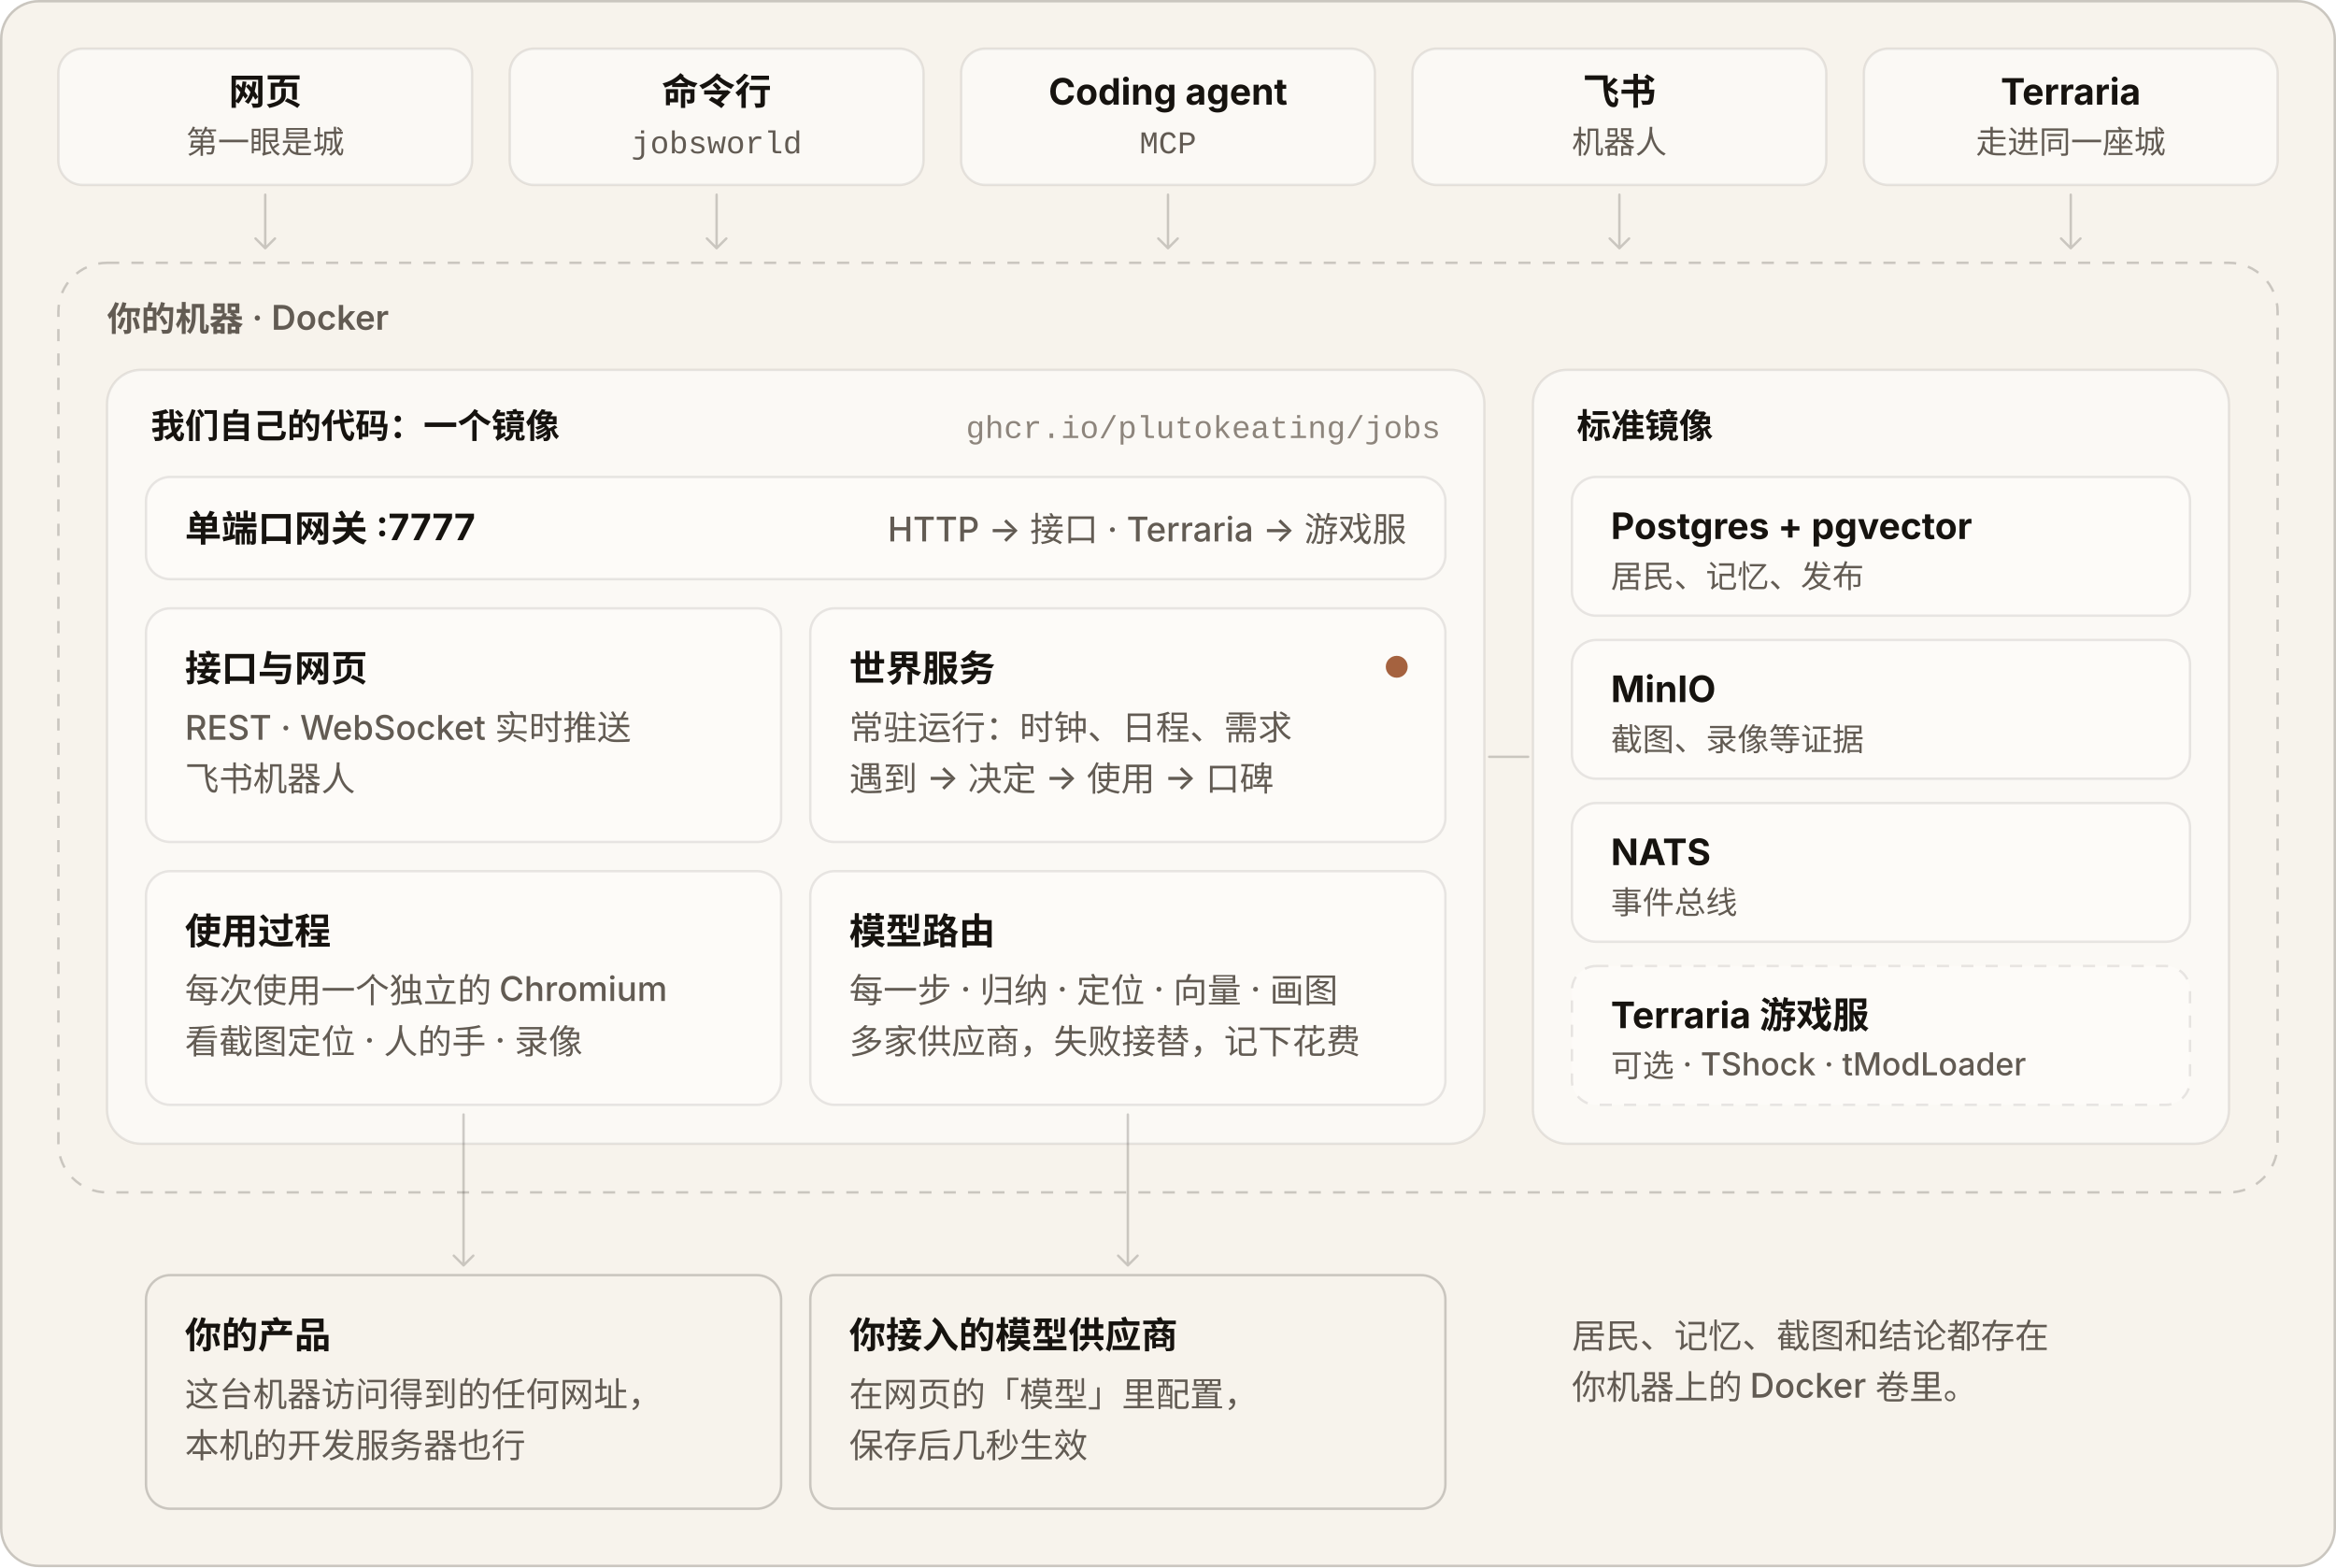
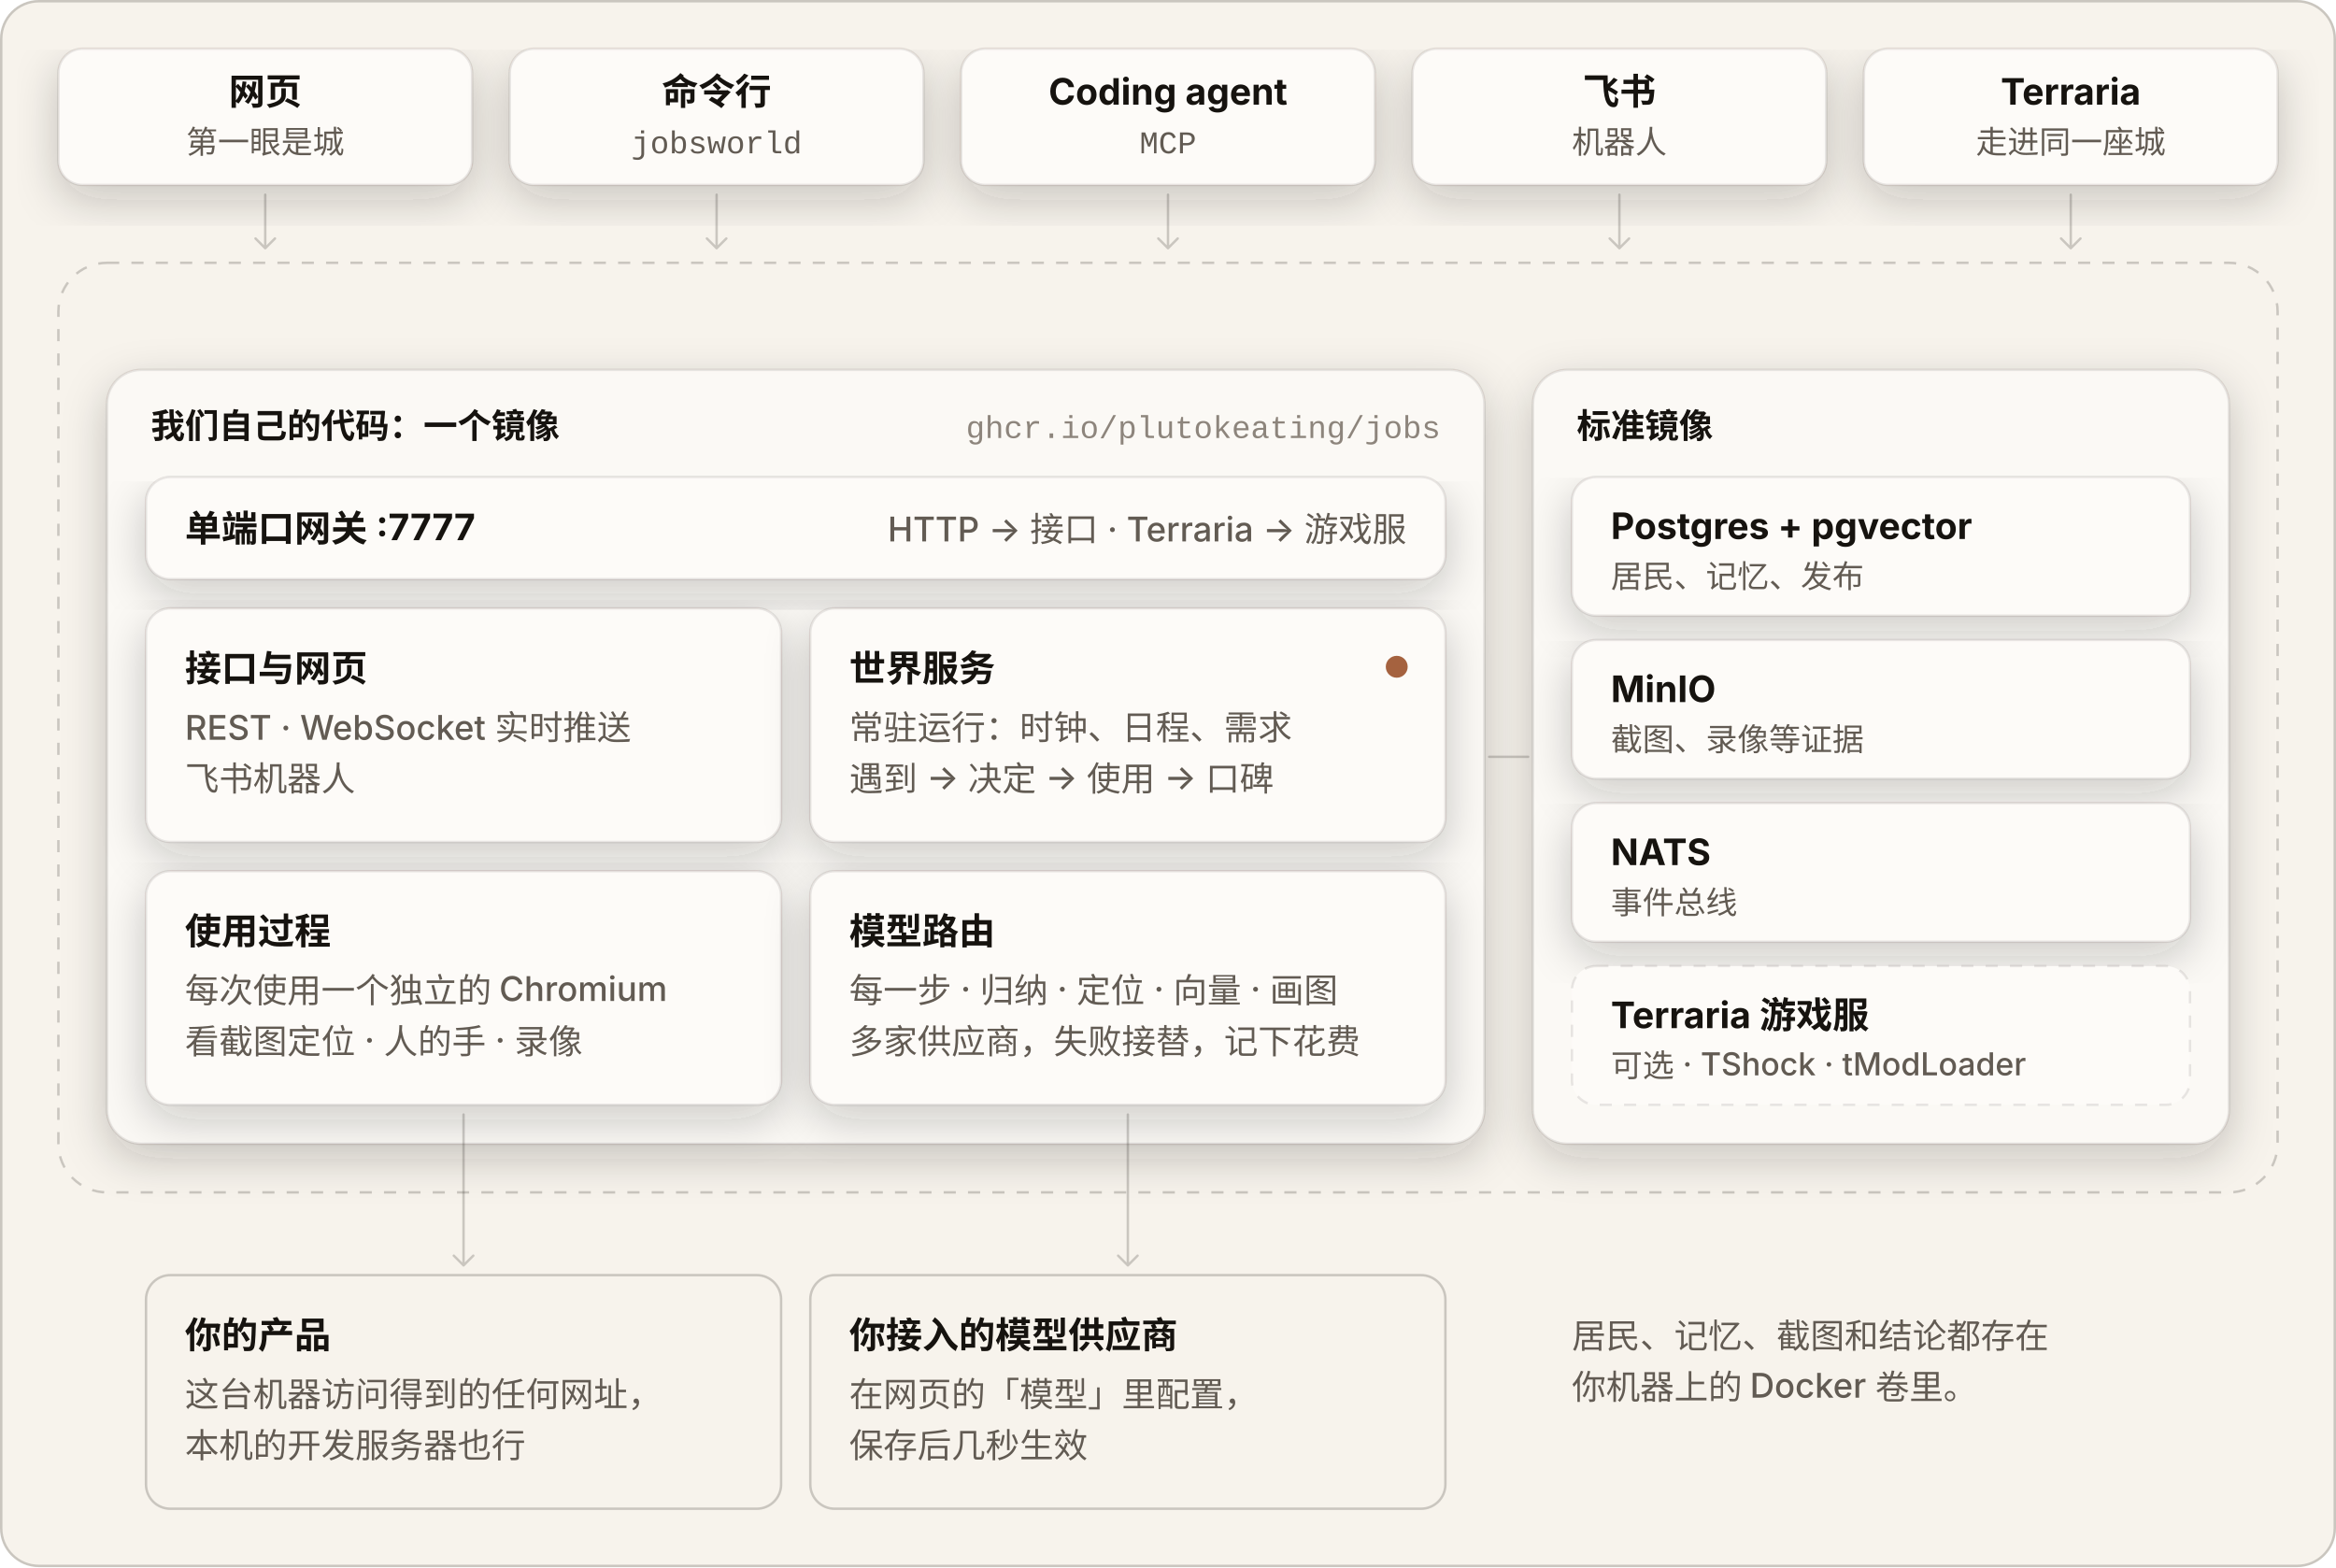
<svg xmlns="http://www.w3.org/2000/svg" class="fig fig-stack" viewBox="0 0 960 644" width="960" height="644" role="img" aria-label="Jobs 的结构：网页、命令行、coding agent、飞书、Terraria 是同一套能力的五个入口；我们自己的代码在一个镜像里（单端口网关、接口与网页、世界服务、使用过程、模型路由），旁边是标准镜像（Postgres、MinIO、NATS、可选的游戏服）；全部跑在你自己的机器上，只向外访问你的产品和你接入的模型供应商。" xml:lang="zh-CN">
-   <style>.fig text{font-family:Inter,ui-sans-serif,system-ui,-apple-system,"Segoe UI","PingFang SC","Hiragino Sans GB","Microsoft YaHei","Noto Sans CJK SC","Noto Sans SC",sans-serif}.fig .t{fill:#26221e;font-size:13px;font-weight:450}.fig .t-d{fill:#16130f}.fig .t-m{fill:#625b53}.fig .t-s{fill:#8d857c}.fig .t-inv{fill:#f7f3ec}.fig .t-link{fill:#4b6560}.fig .t-danger{fill:#9c4b4b}.fig .t-mono{font-family:ui-monospace,SFMono-Regular,Menlo,Consolas,"Liberation Mono","Noto Sans Mono CJK SC",monospace}.fig .t-sb{font-weight:600}.fig .t-b{font-weight:700}.fig .t-mid{text-anchor:middle}.fig .t-end{text-anchor:end}.fig .t-num{font-variant-numeric:tabular-nums}.fig .t-9{font-size:9px}.fig .t-11{font-size:11px}.fig .t-12{font-size:12px}.fig .t-13{font-size:13px}.fig .t-14{font-size:14px}.fig .t-15{font-size:15px}.fig .t-16{font-size:16px}.fig .t-19{font-size:19px}.fig .t-24{font-size:24px;letter-spacing:-0.01em}.fig .t-60{font-size:60px;letter-spacing:-0.03em}.fig .f-bg,.fig .f-card{fill:#f7f3ec}.fig .f-raised{fill:#fbf9f5}.fig .f-surface{fill:#fdfbf8}.fig .f-hover{fill:#f1ece3}.fig .f-fg{fill:#16130f}.fig .f-muted{fill:#625b53}.fig .f-subtle{fill:#8d857c}.fig .f-sage{fill:#5f726d}.fig .f-avatar{fill:#8d857c}.fig .f-accent{fill:#a5623f}.fig .f-accent-soft{fill:rgb(165 98 63 / 0.1)}.fig .f-danger{fill:#9c4b4b}.fig .no-fill{fill:none}.fig .s-line{stroke:rgb(44 38 32 / 0.1)}.fig .s-strong{stroke:rgb(44 38 32 / 0.22)}.fig .s-muted{stroke:#8d857c}.fig .s-fg{stroke:#16130f}.fig .s-sage{stroke:#5f726d}.fig .s-accent{stroke:#a5623f;stroke-width:1.5}.fig .s-danger{stroke:#9c4b4b}.fig .s-card{stroke:#f7f3ec;stroke-width:2}.fig .sw-2{stroke-width:2}.fig .dashed{stroke-dasharray:5 5}.fig .faint{opacity:0.45}.fig path,.fig line{stroke-linecap:round;stroke-linejoin:round}.fig .dot{fill:none;stroke-width:4.6;stroke-linecap:round}.fig .dot-off{stroke:rgb(44 38 32 / 0.22)}.fig .dot-on{stroke:#5f726d}.fig .now{opacity:0}.fig-n3 .now{animation:fig-now-3 7.8s cubic-bezier(0.2,0,0,1) infinite}.fig-n4 .now{animation:fig-now-4 10.4s cubic-bezier(0.2,0,0,1) infinite}.fig-n7 .now{animation:fig-now-7 18.2s cubic-bezier(0.2,0,0,1) infinite}.fig .now-2{animation-delay:2.6s}.fig .now-3{animation-delay:5.2s}.fig .now-4{animation-delay:7.8s}.fig .now-5{animation-delay:10.4s}.fig .now-6{animation-delay:13s}.fig .now-7{animation-delay:15.6s}@keyframes fig-now-3{0%{opacity:0}4%,29%{opacity:1}33.3%,100%{opacity:0}}@keyframes fig-now-4{0%{opacity:0}3%,22%{opacity:1}25%,100%{opacity:0}}@keyframes fig-now-7{0%{opacity:0}1.8%,12.5%{opacity:1}14.28%,100%{opacity:0}}.fig .ripple{opacity:0.5;transform-box:fill-box;transform-origin:center;animation:fig-ripple 2.6s cubic-bezier(0.2,0,0,1) infinite}@keyframes fig-ripple{0%{opacity:0.9;transform:scale(0.4)}70%,100%{opacity:0;transform:scale(1.5)}}.fig .breath{animation:fig-breath 5000ms cubic-bezier(0.45,0,0.55,1) infinite}@keyframes fig-breath{0%,100%{opacity:0.35}50%{opacity:1}}.fig .tw{animation:fig-twinkle 9s cubic-bezier(0.45,0,0.55,1) infinite}.fig .tw-2{animation-delay:-2.2s}.fig .tw-3{animation-delay:-4.6s}.fig .tw-4{animation-delay:-6.9s}@keyframes fig-twinkle{0%,38%,100%{opacity:1}46%,72%{opacity:0.12}80%{opacity:1}}.fig .px-a{fill:#5f726d}.fig .px-b{fill:#3e4f4b}.fig .px-lit{fill:#a5623f}.fig .px-dim{fill:#f7f3ec;opacity:.5}@media (prefers-reduced-motion:reduce){.fig *{animation:none!important}}</style>
+   <style>.fig text{font-family:Inter,ui-sans-serif,system-ui,-apple-system,"Segoe UI","PingFang SC","Hiragino Sans GB","Microsoft YaHei","Noto Sans CJK SC","Noto Sans SC",sans-serif}.fig .t{fill:#26221e;font-size:13px;font-weight:450}.fig .t-d{fill:#16130f}.fig .t-m{fill:#625b53}.fig .t-s{fill:#8d857c}.fig .t-inv{fill:#f7f3ec}.fig .t-link{fill:#4b6560}.fig .t-danger{fill:#9c4b4b}.fig .t-mono{font-family:ui-monospace,SFMono-Regular,Menlo,Consolas,"Liberation Mono","Noto Sans Mono CJK SC",monospace}.fig .t-sb{font-weight:600}.fig .t-b{font-weight:700}.fig .t-mid{text-anchor:middle}.fig .t-end{text-anchor:end}.fig .t-num{font-variant-numeric:tabular-nums}.fig .t-9{font-size:9px}.fig .t-11{font-size:11px}.fig .t-12{font-size:12px}.fig .t-13{font-size:13px}.fig .t-14{font-size:14px}.fig .t-15{font-size:15px}.fig .t-16{font-size:16px}.fig .t-19{font-size:19px}.fig .t-24{font-size:24px;letter-spacing:-0.01em}.fig .t-60{font-size:60px;letter-spacing:-0.03em}.fig .f-bg,.fig .f-card{fill:#f7f3ec}.fig .f-inset{fill:#f7f3ec}.fig .f-track{fill:rgb(44 38 32 / 0.1)}.fig .f-danger-wash{fill:#9c4b4b;fill-opacity:0.07}.fig .s-hl{stroke:#fffefc;stroke-opacity:0.09}.fig .fx-shadow{flood-color:rgb(38 34 30 / 0.4);flood-opacity:0.55}.fig .f-raised{fill:#fbf9f5}.fig .f-surface{fill:#fdfbf8}.fig .f-hover{fill:#f1ece3}.fig .f-fg{fill:#16130f}.fig .f-muted{fill:#625b53}.fig .f-subtle{fill:#8d857c}.fig .f-sage{fill:#5f726d}.fig .f-avatar{fill:#8d857c}.fig .f-accent{fill:#a5623f}.fig .f-accent-soft{fill:rgb(165 98 63 / 0.1)}.fig .f-danger{fill:#9c4b4b}.fig .no-fill{fill:none}.fig .s-line{stroke:rgb(44 38 32 / 0.1)}.fig .s-strong{stroke:rgb(44 38 32 / 0.22)}.fig .s-muted{stroke:#8d857c}.fig .s-fg{stroke:#16130f}.fig .s-sage{stroke:#5f726d}.fig .s-accent{stroke:#a5623f;stroke-width:1.5}.fig .s-danger{stroke:#9c4b4b}.fig .s-card{stroke:#f7f3ec;stroke-width:2}.fig .sw-2{stroke-width:2}.fig .dashed{stroke-dasharray:5 5}.fig .faint{opacity:0.45}.fig path,.fig line{stroke-linecap:round;stroke-linejoin:round}.fig .dot{fill:none;stroke-width:4.6;stroke-linecap:round}.fig .dot-off{stroke:rgb(44 38 32 / 0.22)}.fig .dot-on{stroke:#5f726d}.fig .now{opacity:0}.fig-n3 .now{animation:fig-now-3 7.8s cubic-bezier(0.2,0,0,1) infinite}.fig-n4 .now{animation:fig-now-4 10.4s cubic-bezier(0.2,0,0,1) infinite}.fig-n7 .now{animation:fig-now-7 18.2s cubic-bezier(0.2,0,0,1) infinite}.fig .now-2{animation-delay:2.6s}.fig .now-3{animation-delay:5.2s}.fig .now-4{animation-delay:7.8s}.fig .now-5{animation-delay:10.4s}.fig .now-6{animation-delay:13s}.fig .now-7{animation-delay:15.6s}@keyframes fig-now-3{0%{opacity:0}4%,29%{opacity:1}33.3%,100%{opacity:0}}@keyframes fig-now-4{0%{opacity:0}3%,22%{opacity:1}25%,100%{opacity:0}}@keyframes fig-now-7{0%{opacity:0}1.8%,12.5%{opacity:1}14.28%,100%{opacity:0}}.fig .ripple{opacity:0.5;transform-box:fill-box;transform-origin:center;animation:fig-ripple 2.6s cubic-bezier(0.2,0,0,1) infinite}@keyframes fig-ripple{0%{opacity:0.9;transform:scale(0.4)}70%,100%{opacity:0;transform:scale(1.5)}}.fig .breath{animation:fig-breath 5000ms cubic-bezier(0.45,0,0.55,1) infinite}@keyframes fig-breath{0%,100%{opacity:0.35}50%{opacity:1}}.fig .tw{animation:fig-twinkle 9s cubic-bezier(0.45,0,0.55,1) infinite}.fig .tw-2{animation-delay:-2.2s}.fig .tw-3{animation-delay:-4.6s}.fig .tw-4{animation-delay:-6.9s}@keyframes fig-twinkle{0%,38%,100%{opacity:1}46%,72%{opacity:0.12}80%{opacity:1}}.fig .px-a{fill:#5f726d}.fig .px-b{fill:#3e4f4b}.fig .px-lit{fill:#a5623f}.fig .px-dim{fill:#f7f3ec;opacity:.5}@media (prefers-reduced-motion:reduce){.fig *{animation:none!important}}</style>
  <defs>
    <clipPath id="fig-card">
      <rect width="960" height="644" rx="16" />
    </clipPath>
  </defs>
  <g clip-path="url(#fig-card)">
    <rect width="960" height="644" fill="#f7f3ec" />
-     <rect x="24" y="20" width="170" height="56" rx="10" class="f-raised s-line" />
+     <defs>
+       <filter id="fx-stack" x="-10%" y="-10%" width="120%" height="140%">
+         <feDropShadow class="fx-shadow" dx="0" dy="6" stdDeviation="9" />
+       </filter>
+     </defs>
+     <rect x="24" y="20" width="170" height="56" rx="10" class="f-surface s-line" filter="url(#fx-stack)" />
+     <path d="M34 20.75H184" class="s-hl no-fill" />
    <text x="109" y="43" class="t t-d t-b t-15 t-mid">网页</text>
    <text x="109" y="63" class="t t-m t-13 t-mid">第一眼是城</text>
    <path d="M109 80L109 102M105 98L109 102L113 98" class="s-strong no-fill" />
-     <rect x="209.5" y="20" width="170" height="56" rx="10" class="f-raised s-line" />
+     <rect x="209.5" y="20" width="170" height="56" rx="10" class="f-surface s-line" filter="url(#fx-stack)" />
+     <path d="M219.5 20.75H369.5" class="s-hl no-fill" />
    <text x="294.5" y="43" class="t t-d t-b t-15 t-mid">命令行</text>
    <text x="294.5" y="63" class="t t-m t-13 t-mid t-mono">jobsworld</text>
    <path d="M294.5 80L294.5 102M290.5 98L294.5 102L298.5 98" class="s-strong no-fill" />
-     <rect x="395" y="20" width="170" height="56" rx="10" class="f-raised s-line" />
+     <rect x="395" y="20" width="170" height="56" rx="10" class="f-surface s-line" filter="url(#fx-stack)" />
+     <path d="M405 20.75H555" class="s-hl no-fill" />
    <text x="480" y="43" class="t t-d t-b t-15 t-mid">Coding agent</text>
    <text x="480" y="63" class="t t-m t-13 t-mid t-mono">MCP</text>
    <path d="M480 80L480 102M476 98L480 102L484 98" class="s-strong no-fill" />
-     <rect x="580.5" y="20" width="170" height="56" rx="10" class="f-raised s-line" />
+     <rect x="580.5" y="20" width="170" height="56" rx="10" class="f-surface s-line" filter="url(#fx-stack)" />
+     <path d="M590.5 20.75H740.5" class="s-hl no-fill" />
    <text x="665.5" y="43" class="t t-d t-b t-15 t-mid">飞书</text>
    <text x="665.5" y="63" class="t t-m t-13 t-mid">机器人</text>
    <path d="M665.5 80L665.5 102M661.5 98L665.5 102L669.5 98" class="s-strong no-fill" />
-     <rect x="766" y="20" width="170" height="56" rx="10" class="f-raised s-line" />
+     <rect x="766" y="20" width="170" height="56" rx="10" class="f-surface s-line" filter="url(#fx-stack)" />
+     <path d="M776 20.75H926" class="s-hl no-fill" />
    <text x="851" y="43" class="t t-d t-b t-15 t-mid">Terraria</text>
    <text x="851" y="63" class="t t-m t-13 t-mid">走进同一座城</text>
    <path d="M851 80L851 102M847 98L851 102L855 98" class="s-strong no-fill" />
    <text x="44" y="136" class="t t-m t-sb t-14">你的机器 · Docker</text>
-     <rect x="24" y="108" width="912" height="382" rx="20" class="no-fill s-strong dashed" />
-     <rect x="44" y="152" width="566" height="318" rx="14" class="f-raised s-line" />
+     <rect x="24" y="108" width="912" height="382" rx="20" class="f-inset s-strong dashed" />
+     <rect x="44" y="152" width="566" height="318" rx="14" class="f-raised s-line" filter="url(#fx-stack)" />
+     <path d="M58 152.75H596" class="s-hl no-fill" />
    <text x="62" y="180" class="t t-d t-sb t-14">我们自己的代码：一个镜像</text>
    <text x="592" y="180" class="t t-s t-13 t-mono t-end">ghcr.io/plutokeating/jobs</text>
-     <rect x="60" y="196" width="534" height="42" rx="10" class="f-surface s-line" />
+     <rect x="60" y="196" width="534" height="42" rx="10" class="f-surface s-line" filter="url(#fx-stack)" />
+     <path d="M70 196.75H584" class="s-hl no-fill" />
    <text x="76" y="222.5" class="t t-d t-b t-15">单端口网关 :7777</text>
    <text x="578" y="222.5" class="t t-m t-14 t-end">HTTP → 接口 · Terraria → 游戏服</text>
-     <rect x="60" y="250" width="261" height="96" rx="10" class="f-surface s-line" />
+     <rect x="60" y="250" width="261" height="96" rx="10" class="f-surface s-line" filter="url(#fx-stack)" />
+     <path d="M70 250.75H311" class="s-hl no-fill" />
    <text x="76" y="280" class="t t-d t-b t-15">接口与网页</text>
    <text x="76" y="304" class="t t-m t-14">REST · WebSocket 实时推送</text>
    <text x="76" y="325" class="t t-m t-14">飞书机器人</text>
-     <rect x="333" y="250" width="261" height="96" rx="10" class="f-surface s-line" />
+     <rect x="333" y="250" width="261" height="96" rx="10" class="f-surface s-line" filter="url(#fx-stack)" />
+     <path d="M343 250.75H584" class="s-hl no-fill" />
    <text x="349" y="280" class="t t-d t-b t-15">世界服务</text>
    <text x="349" y="304" class="t t-m t-14">常驻运行：时钟、日程、需求</text>
    <text x="349" y="325" class="t t-m t-14">遇到 → 决定 → 使用 → 口碑</text>
    <circle cx="574" cy="274" r="4.5" class="f-accent breath" />
-     <rect x="60" y="358" width="261" height="96" rx="10" class="f-surface s-line" />
+     <rect x="60" y="358" width="261" height="96" rx="10" class="f-surface s-line" filter="url(#fx-stack)" />
+     <path d="M70 358.75H311" class="s-hl no-fill" />
    <text x="76" y="388" class="t t-d t-b t-15">使用过程</text>
    <text x="76" y="412" class="t t-m t-14">每次使用一个独立的 Chromium</text>
    <text x="76" y="433" class="t t-m t-14">看截图定位 · 人的手 · 录像</text>
-     <rect x="333" y="358" width="261" height="96" rx="10" class="f-surface s-line" />
+     <rect x="333" y="358" width="261" height="96" rx="10" class="f-surface s-line" filter="url(#fx-stack)" />
+     <path d="M343 358.75H584" class="s-hl no-fill" />
    <text x="349" y="388" class="t t-d t-b t-15">模型路由</text>
    <text x="349" y="412" class="t t-m t-14">每一步 · 归纳 · 定位 · 向量 · 画图</text>
    <text x="349" y="433" class="t t-m t-14">多家供应商，失败接替，记下花费</text>
-     <rect x="630" y="152" width="286" height="318" rx="14" class="f-raised s-line" />
+     <rect x="630" y="152" width="286" height="318" rx="14" class="f-raised s-line" filter="url(#fx-stack)" />
+     <path d="M644 152.75H902" class="s-hl no-fill" />
    <text x="648" y="180" class="t t-d t-sb t-14">标准镜像</text>
-     <rect x="646" y="196" width="254" height="57" rx="10" class="f-surface s-line" />
+     <rect x="646" y="196" width="254" height="57" rx="10" class="f-surface s-line" filter="url(#fx-stack)" />
+     <path d="M656 196.75H890" class="s-hl no-fill" />
    <text x="662" y="221.5" class="t t-d t-b t-15">Postgres + pgvector</text>
    <text x="662" y="241.5" class="t t-m t-13">居民、记忆、发布</text>
-     <rect x="646" y="263" width="254" height="57" rx="10" class="f-surface s-line" />
+     <rect x="646" y="263" width="254" height="57" rx="10" class="f-surface s-line" filter="url(#fx-stack)" />
+     <path d="M656 263.75H890" class="s-hl no-fill" />
    <text x="662" y="288.5" class="t t-d t-b t-15">MinIO</text>
    <text x="662" y="308.5" class="t t-m t-13">截图、录像等证据</text>
-     <rect x="646" y="330" width="254" height="57" rx="10" class="f-surface s-line" />
+     <rect x="646" y="330" width="254" height="57" rx="10" class="f-surface s-line" filter="url(#fx-stack)" />
+     <path d="M656 330.75H890" class="s-hl no-fill" />
    <text x="662" y="355.5" class="t t-d t-b t-15">NATS</text>
    <text x="662" y="375.5" class="t t-m t-13">事件总线</text>
    <rect x="646" y="397" width="254" height="57" rx="10" class="f-surface s-line dashed" />
    <text x="662" y="422.5" class="t t-d t-b t-15">Terraria 游戏服</text>
    <text x="662" y="442.5" class="t t-m t-13">可选 · TShock · tModLoader</text>
    <path d="M612 311h16" class="s-strong no-fill" />
    <path d="M190.5 458L190.5 520M186.5 516L190.5 520L194.5 516" class="s-strong no-fill" />
    <path d="M463.5 458L463.5 520M459.5 516L463.5 520L467.5 516" class="s-strong no-fill" />
    <rect x="60" y="524" width="261" height="96" rx="10" class="no-fill s-strong" />
    <text x="76" y="554" class="t t-d t-b t-15">你的产品</text>
    <text x="76" y="578" class="t t-m t-14">这台机器访问得到的任何网址，</text>
    <text x="76" y="599" class="t t-m t-14">本机的开发服务器也行</text>
    <rect x="333" y="524" width="261" height="96" rx="10" class="no-fill s-strong" />
    <text x="349" y="554" class="t t-d t-b t-15">你接入的模型供应商</text>
    <text x="349" y="578" class="t t-m t-14">在网页的「模型」里配置，</text>
    <text x="349" y="599" class="t t-m t-14">保存后几秒生效</text>
    <text x="646" y="554" class="t t-m t-14">居民、记忆、截图和结论都存在</text>
    <text x="646" y="575" class="t t-m t-14">你机器上的 Docker 卷里。</text>
  </g>
  <rect x="0.5" y="0.5" width="959" height="643" rx="15.5" fill="none" stroke="rgb(44 38 32 / 0.22)" />
</svg>
